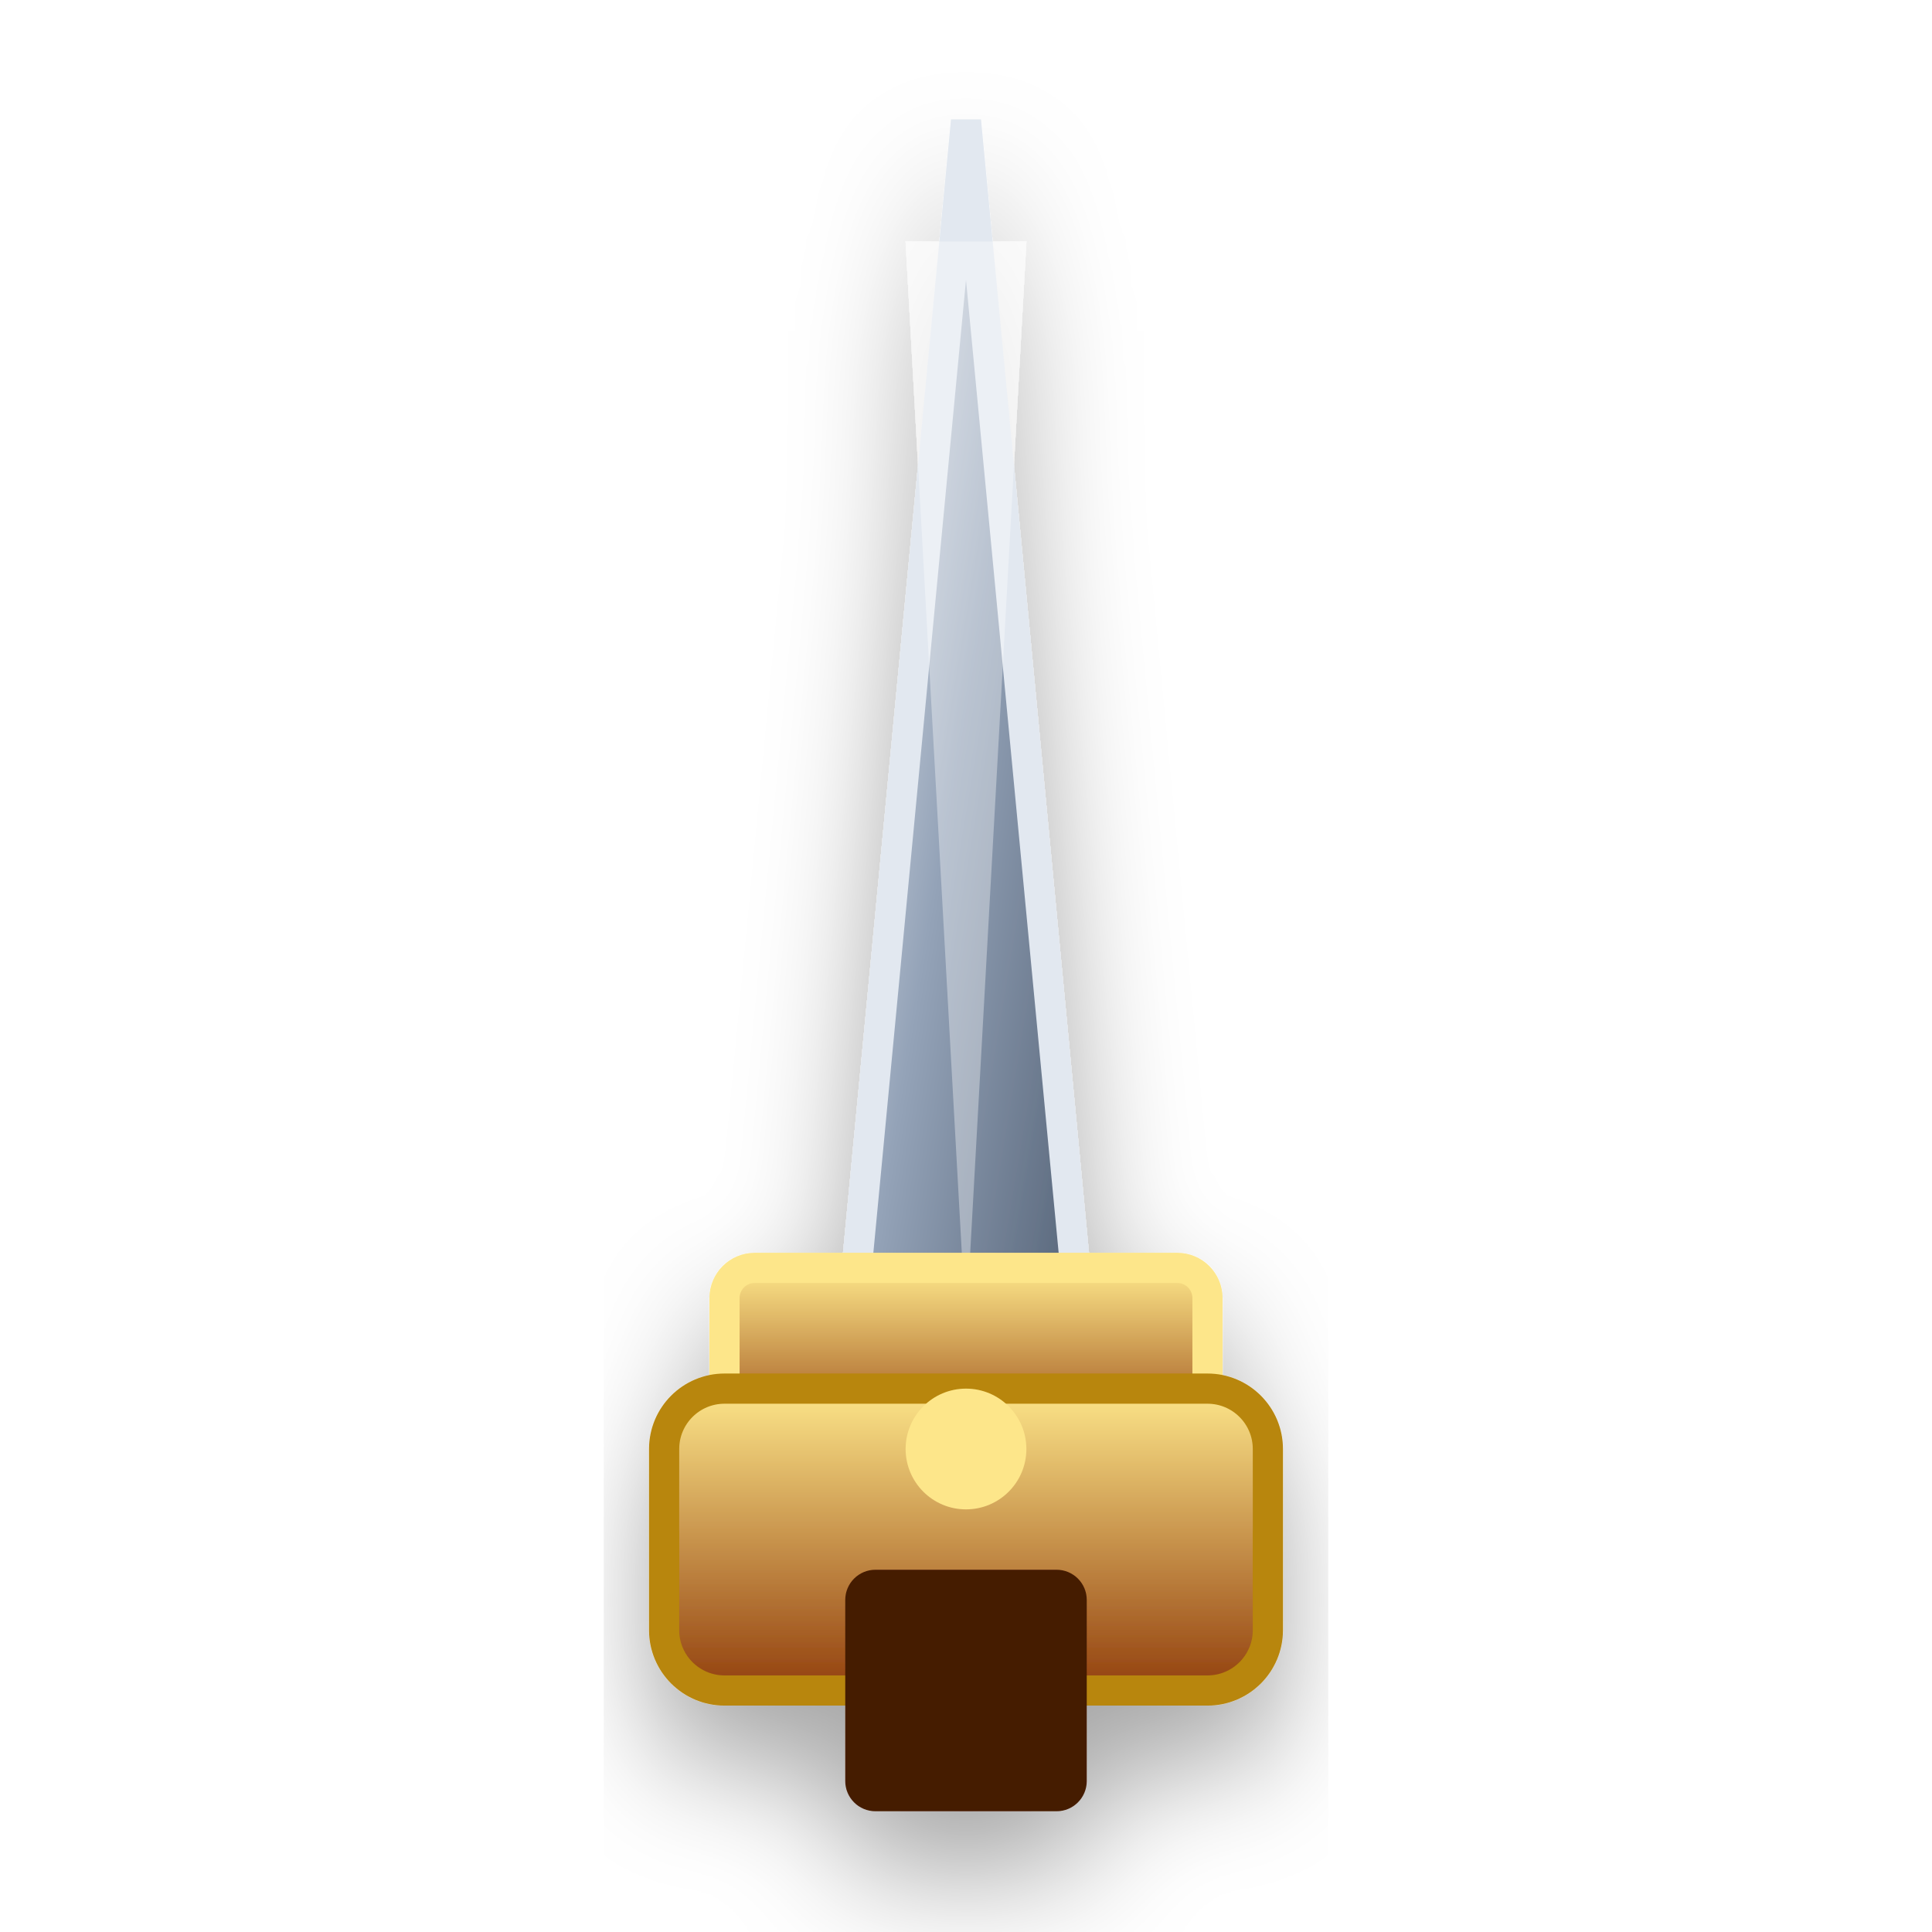
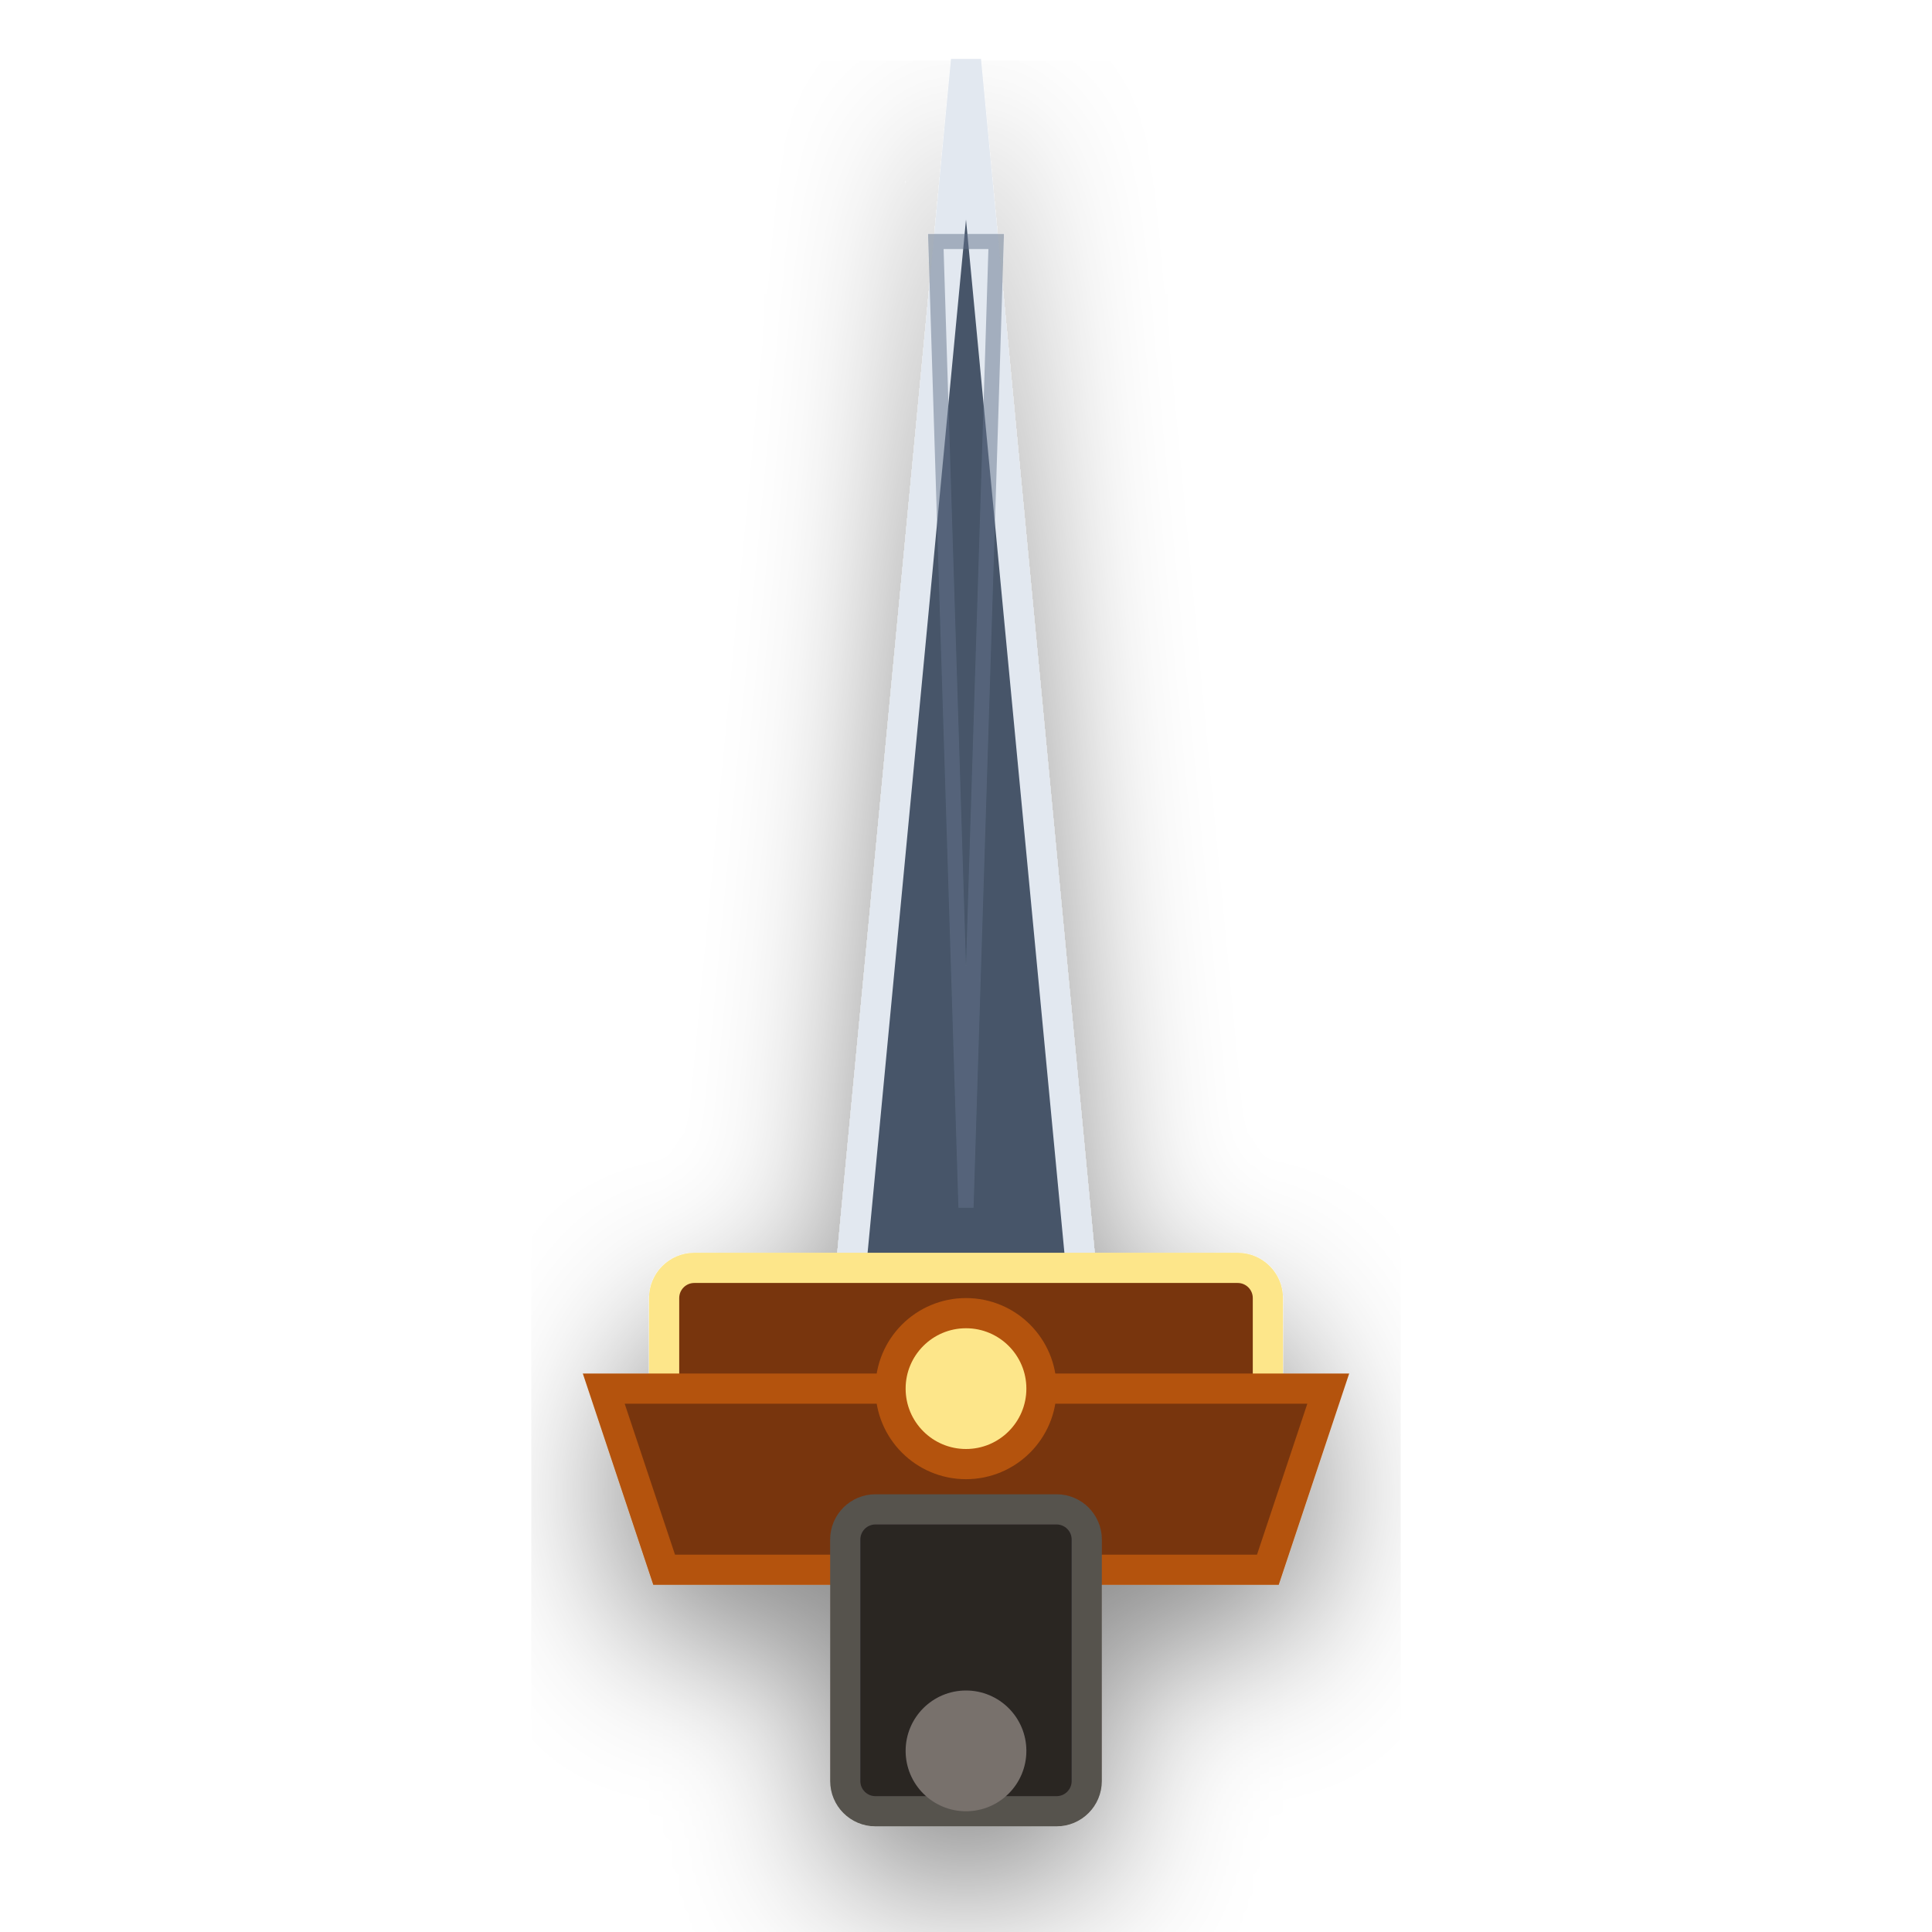
- <svg xmlns="http://www.w3.org/2000/svg" viewBox="0 0 64 64">
+ <svg xmlns="http://www.w3.org/2000/svg" viewBox="0 0 64 64" role="img" aria-label="Longsword">
  <defs>
-     <linearGradient id="b" x1="0" y1="0" x2="1" y2="1">
-       <stop offset="0%" stop-color="#f8fafc" />
-       <stop offset="45%" stop-color="#94a3b8" />
-       <stop offset="100%" stop-color="#475569" />
+     <linearGradient id="swB" x1="0" y1="0" x2="1" y2="1">
+       <stop stop-color="#f8fafc" />
+       <stop stop-color="#475569" />
    </linearGradient>
-     <linearGradient id="h" x1="0" y1="0" x2="0" y2="1">
-       <stop offset="0%" stop-color="#fde68a" />
-       <stop offset="100%" stop-color="#92400e" />
+     <linearGradient id="swG" x1="0" y1="0" x2="0" y2="1">
+       <stop stop-color="#fde68a" />
+       <stop stop-color="#78350f" />
    </linearGradient>
-     <filter id="sh">
-       <feDropShadow dx="0" dy="2" stdDeviation="2" flood-color="#000" flood-opacity="0.35" />
+     <linearGradient id="swFuller" x1="0" y1="0" x2="1" y2="0">
+       <stop stop-color="#fff" stop-opacity="0.4" />
+       <stop stop-color="#fff" stop-opacity="0" />
+     </linearGradient>
+     <filter id="swS">
+       <feDropShadow dx="0" dy="2" stdDeviation="2.5" flood-opacity="0.45" />
    </filter>
  </defs>
-   <g filter="url(#sh)">
-     <path d="M32 4 L36 46 L32 52 L28 46 Z" fill="url(#b)" stroke="#e2e8f0" stroke-width="1" />
-     <path d="M30 8 L32 44 L34 8 Z" fill="rgba(255,255,255,0.35)" />
-     <rect x="24" y="42" width="16" height="6" rx="1" fill="url(#h)" stroke="#fde68a" />
-     <rect x="22" y="46" width="20" height="10" rx="2" fill="url(#h)" stroke="#b8860b" />
-     <rect x="28" y="52" width="8" height="8" rx="1" fill="#451a03" />
-     <circle cx="32" cy="48" r="2" fill="#fde68a" />
+   <g filter="url(#swS)">
+     <path d="M32 2 L36 44 L32 50 L28 44 Z" fill="url(#swB)" stroke="#e2e8f0" />
+     <path d="M30 6 L32 44 L34 6 Z" fill="url(#swFuller)" />
+     <path d="M31 8 L32 40 L33 8 Z" fill="none" stroke="#64748b" stroke-width="0.5" opacity="0.5" />
+     <rect x="22" y="42" width="20" height="5" rx="1" fill="url(#swG)" stroke="#fde68a" />
+     <path d="M20 46 H44 L42 52 H22 Z" fill="url(#swG)" stroke="#b45309" />
+     <rect x="28" y="50" width="8" height="10" rx="1" fill="#292524" stroke="#57534e" />
+     <circle cx="32" cy="46" r="2.5" fill="#fde68a" stroke="#b45309" />
+     <circle cx="32" cy="58" r="2" fill="#78716c" />
  </g>
</svg>
